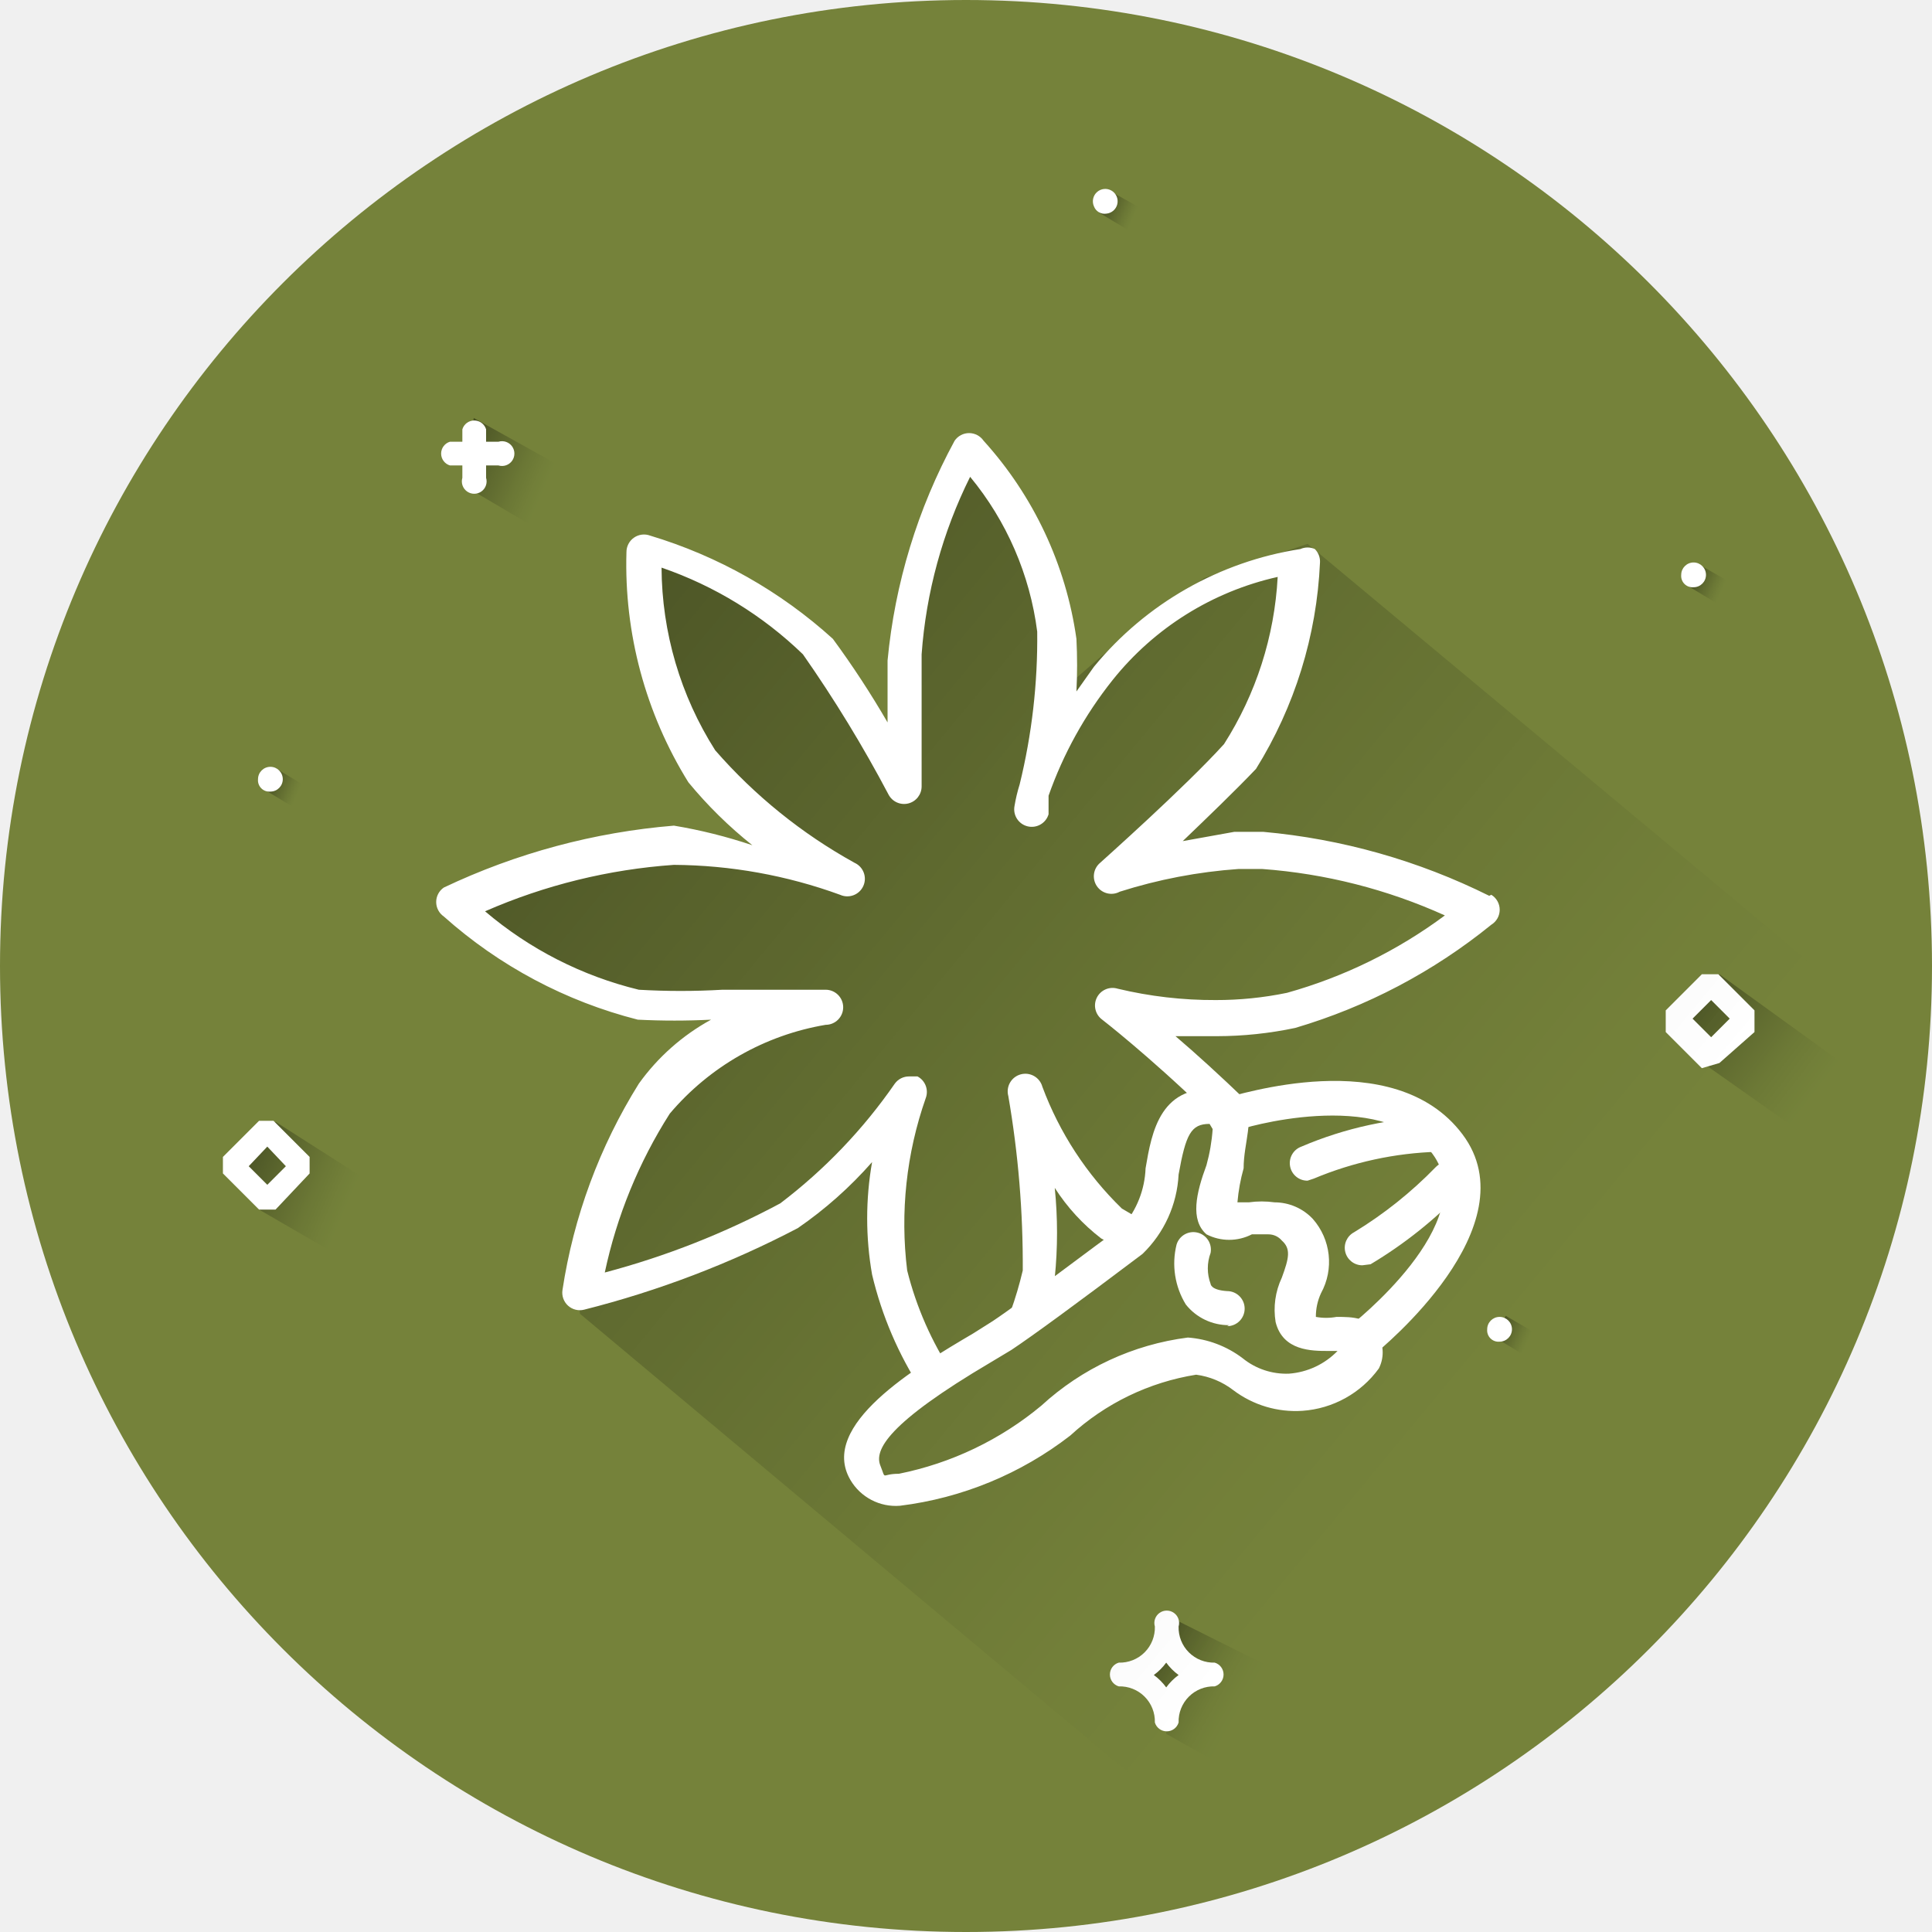
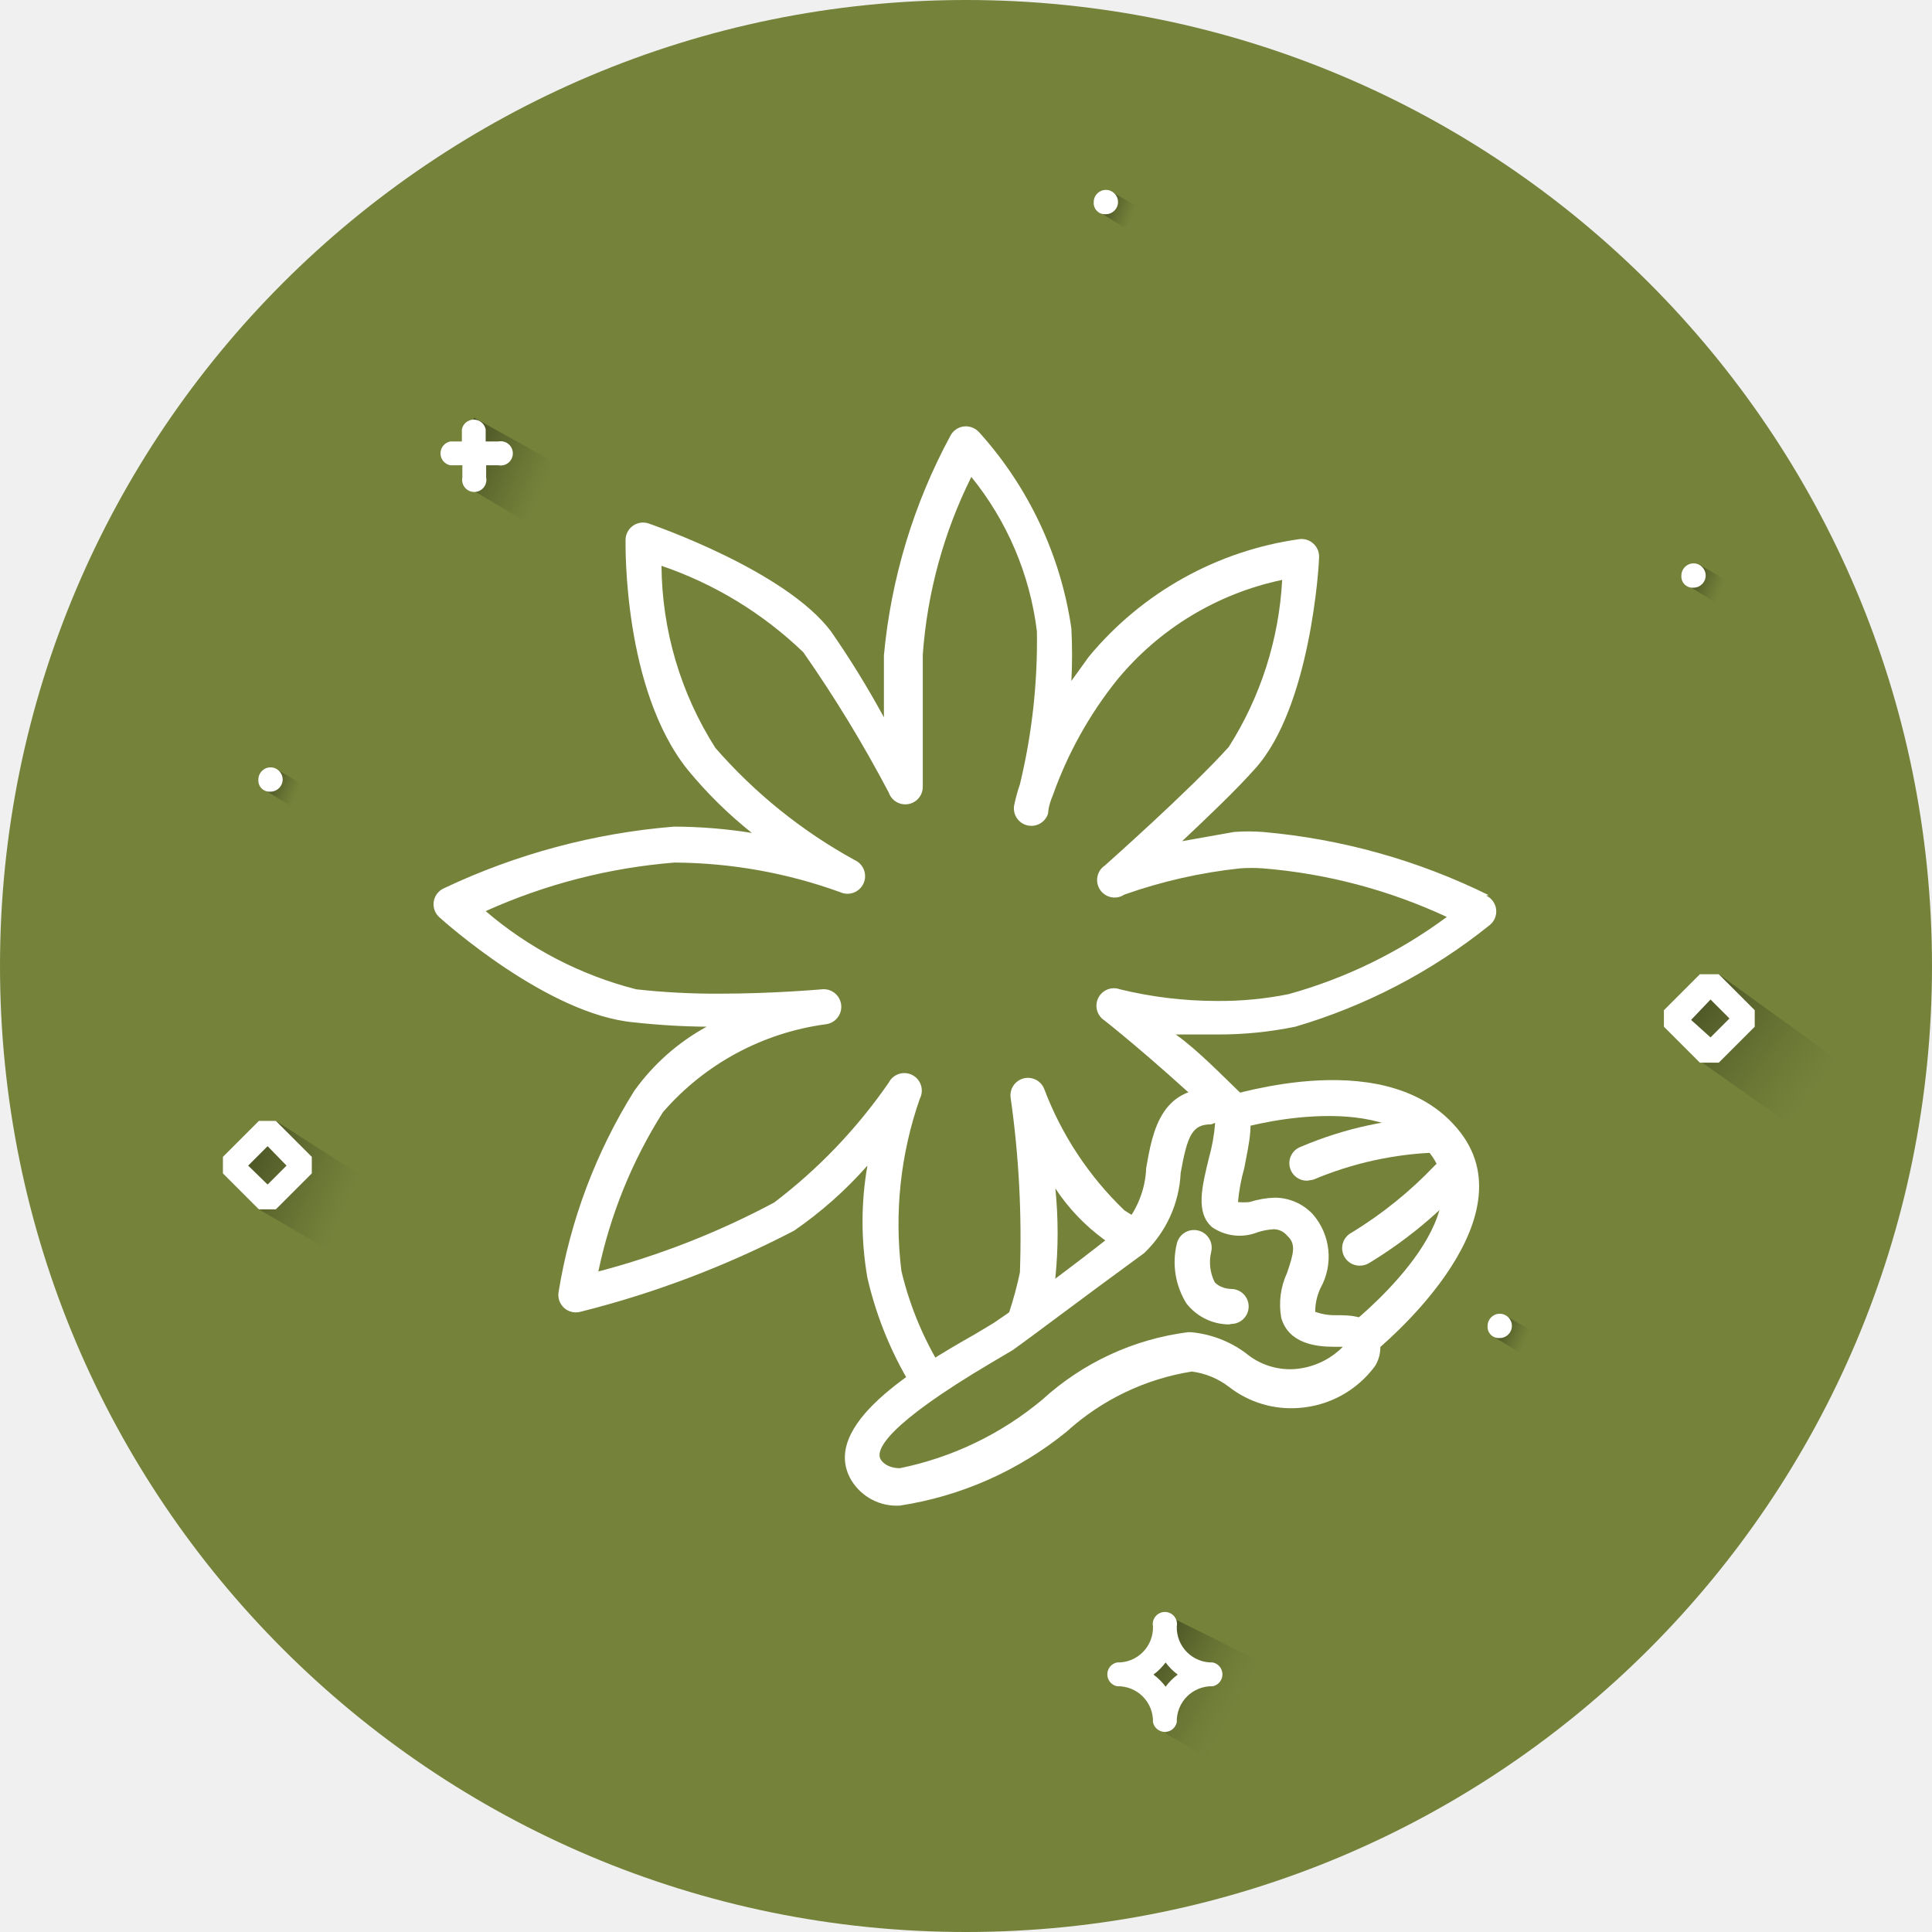
- <svg xmlns="http://www.w3.org/2000/svg" xmlns:xlink="http://www.w3.org/1999/xlink" viewBox="0 0 18.72 18.72">
+ <svg xmlns="http://www.w3.org/2000/svg" xmlns:xlink="http://www.w3.org/1999/xlink" viewBox="0 0 39.78 39.78">
  <defs>
-     <style>.cls-1{isolation:isolate;}.cls-2{fill:#75823a;}.cls-10,.cls-11,.cls-3,.cls-5,.cls-6,.cls-7,.cls-8,.cls-9{opacity:0.5;}.cls-10,.cls-11,.cls-12,.cls-3,.cls-5,.cls-6,.cls-7,.cls-8,.cls-9{mix-blend-mode:multiply;}.cls-3{fill:url(#linear-gradient);}.cls-4{fill:#fff;}.cls-5{fill:url(#linear-gradient-2);}.cls-6{fill:url(#linear-gradient-3);}.cls-7{fill:url(#linear-gradient-4);}.cls-8{fill:url(#linear-gradient-5);}.cls-9{fill:url(#linear-gradient-6);}.cls-10{fill:url(#linear-gradient-7);}.cls-11{fill:url(#linear-gradient-8);}.cls-12{opacity:0.4;fill:url(#linear-gradient-9);}</style>
-     <linearGradient id="linear-gradient" x1="16.02" y1="9.4" x2="17.57" y2="10.6" gradientUnits="userSpaceOnUse">
+     <style>.cls-1{isolation:isolate;}.cls-2{fill:#75823a;}.cls-10,.cls-11,.cls-3,.cls-5,.cls-6,.cls-7,.cls-8,.cls-9{opacity:0.5;mix-blend-mode:multiply;}.cls-3{fill:url(#linear-gradient);}.cls-4{fill:#fff;}.cls-5{fill:url(#linear-gradient-2);}.cls-6{fill:url(#linear-gradient-3);}.cls-7{fill:url(#linear-gradient-4);}.cls-8{fill:url(#linear-gradient-5);}.cls-9{fill:url(#linear-gradient-6);}.cls-10{fill:url(#linear-gradient-7);}.cls-11{fill:url(#linear-gradient-8);}</style>
+     <linearGradient id="linear-gradient" x1="34.04" y1="19.98" x2="37.34" y2="22.53" gradientUnits="userSpaceOnUse">
      <stop offset="0" />
      <stop offset="0.14" stop-color="#2e2e2e" />
      <stop offset="0.38" stop-color="#777" />
      <stop offset="0.59" stop-color="#b1b1b1" />
      <stop offset="0.77" stop-color="#dcdcdc" />
      <stop offset="0.92" stop-color="#f5f5f5" />
      <stop offset="1" stop-color="#fff" />
    </linearGradient>
-     <linearGradient id="linear-gradient-2" x1="10.97" y1="15.99" x2="12" y2="16.57" gradientUnits="userSpaceOnUse">
+     <linearGradient id="linear-gradient-2" x1="23.3" y1="33.98" x2="25.49" y2="35.21" gradientUnits="userSpaceOnUse">
      <stop offset="0" />
      <stop offset="0.05" stop-color="#171717" />
      <stop offset="0.2" stop-color="#545454" />
      <stop offset="0.35" stop-color="#888" />
      <stop offset="0.5" stop-color="#b3b3b3" />
      <stop offset="0.64" stop-color="#d4d4d4" />
      <stop offset="0.77" stop-color="#ececec" />
      <stop offset="0.9" stop-color="#fafafa" />
      <stop offset="1" stop-color="#fff" />
    </linearGradient>
-     <linearGradient id="linear-gradient-3" x1="2.05" y1="11.14" x2="3.35" y2="11.7" gradientUnits="userSpaceOnUse">
+     <linearGradient id="linear-gradient-3" x1="4.36" y1="23.66" x2="7.13" y2="24.87" gradientUnits="userSpaceOnUse">
      <stop offset="0" />
      <stop offset="0.02" stop-color="#060606" />
      <stop offset="0.3" stop-color="#5d5d5d" />
      <stop offset="0.55" stop-color="#a2a2a2" />
      <stop offset="0.76" stop-color="#d5d5d5" />
      <stop offset="0.91" stop-color="#f3f3f3" />
      <stop offset="1" stop-color="#fff" />
    </linearGradient>
-     <linearGradient id="linear-gradient-4" x1="4.25" y1="4.32" x2="5.26" y2="4.76" xlink:href="#linear-gradient-3" />
-     <linearGradient id="linear-gradient-5" x1="2.53" y1="7.55" x2="2.88" y2="7.7" xlink:href="#linear-gradient-3" />
-     <linearGradient id="linear-gradient-6" x1="16.33" y1="5.57" x2="16.68" y2="5.73" xlink:href="#linear-gradient-3" />
-     <linearGradient id="linear-gradient-7" x1="14.44" y1="12.84" x2="14.8" y2="13" xlink:href="#linear-gradient-3" />
-     <linearGradient id="linear-gradient-8" x1="10.62" y1="1.95" x2="10.98" y2="2.11" xlink:href="#linear-gradient-3" />
-     <linearGradient id="linear-gradient-9" x1="4.4" y1="5.07" x2="14.31" y2="13.29" xlink:href="#linear-gradient-3" />
+     <linearGradient id="linear-gradient-4" x1="9.03" y1="9.18" x2="11.18" y2="10.12" xlink:href="#linear-gradient-3" />
+     <linearGradient id="linear-gradient-5" x1="5.37" y1="16.04" x2="6.12" y2="16.36" xlink:href="#linear-gradient-3" />
+     <linearGradient id="linear-gradient-6" x1="34.69" y1="11.84" x2="35.44" y2="12.16" xlink:href="#linear-gradient-3" />
+     <linearGradient id="linear-gradient-7" x1="30.68" y1="27.29" x2="31.43" y2="27.62" xlink:href="#linear-gradient-3" />
+     <linearGradient id="linear-gradient-8" x1="22.57" y1="4.15" x2="23.32" y2="4.47" xlink:href="#linear-gradient-3" />
  </defs>
  <g class="cls-1">
    <g id="Layer_2" data-name="Layer 2">
      <g id="Capa_1" data-name="Capa 1">
-         <circle class="cls-2" cx="9.36" cy="9.36" r="9.36" />
-         <polygon class="cls-3" points="16.5 10.3 17.62 11.09 18.03 10.43 16.66 9.44 16.5 9.58 16.31 9.87 16.5 10.3" />
-         <path class="cls-4" d="M16.66,10.3,17,10V9.79l-.35-.35h-.16l-.35.35V10l.35.35Zm-.08-.61.18.18-.18.18-.18-.18Z" />
-         <polygon class="cls-5" points="11.3 16.8 12.17 17.29 12.72 16.36 11.3 15.65 11.3 15.99 10.96 16.23 11.3 16.47 11.3 16.8" />
-         <path class="cls-4" d="M10.84,16.34a.34.34,0,0,1,.35.35.12.12,0,0,0,.23,0,.34.34,0,0,1,.35-.35.12.12,0,0,0,0-.23.34.34,0,0,1-.35-.35.12.12,0,1,0-.23,0,.34.34,0,0,1-.35.35.12.12,0,0,0,0,.23Zm.46-.23a.55.55,0,0,0,.12.12.55.55,0,0,0-.12.12.55.55,0,0,0-.12-.12A.55.55,0,0,0,11.3,16.11Z" />
-         <polygon class="cls-6" points="2.51 11.72 3.58 12.34 3.94 11.68 2.67 10.87 2.27 11.29 2.51 11.72" />
-         <path class="cls-4" d="M2.67,11.72,3,11.37v-.16l-.35-.35H2.51l-.35.35v.16l.35.35Zm-.08-.61.18.19-.18.18-.18-.18Z" />
-         <polygon class="cls-7" points="4.52 4.72 5.47 5.28 5.74 4.69 4.59 4.05 4.52 4.72" />
-         <path class="cls-4" d="M4.36,4.51h.12v.12a.12.12,0,1,0,.23,0V4.51h.12a.12.12,0,1,0,0-.23H4.71V4.16a.12.12,0,0,0-.23,0v.12H4.36a.12.12,0,0,0,0,.23Z" />
-         <polygon class="cls-8" points="2.56 7.65 2.94 7.88 3.05 7.67 2.68 7.45 2.56 7.65" />
-         <path class="cls-4" d="M2.62,7.67a.12.12,0,1,0-.12-.12A.11.11,0,0,0,2.62,7.67Z" />
-         <polygon class="cls-9" points="16.36 5.68 16.74 5.91 16.85 5.69 16.48 5.48 16.36 5.68" />
-         <path class="cls-4" d="M16.41,5.69a.12.12,0,1,0-.12-.12A.11.11,0,0,0,16.41,5.69Z" />
-         <polygon class="cls-10" points="14.47 12.95 14.85 13.18 14.97 12.97 14.59 12.75 14.47 12.95" />
-         <path class="cls-4" d="M14.53,13a.12.12,0,1,0-.12-.12A.11.11,0,0,0,14.53,13Z" />
-         <polygon class="cls-11" points="10.65 2.06 11.03 2.29 11.15 2.07 10.77 1.86 10.65 2.06" />
-         <path class="cls-4" d="M10.72,2.07A.12.12,0,1,0,10.6,2,.11.11,0,0,0,10.72,2.07Z" />
-         <path class="cls-12" d="M5.62,12.73l6.62,5.54a12.11,12.11,0,0,0,4.36-3,14.49,14.49,0,0,0,2.07-5l-6-5-1,.33-1,.76-.6.52.14-1.28L9.36,4.39l-.29.52-.15.54-.17.79L8.65,7.44A8.87,8.87,0,0,0,7.73,6a4.59,4.59,0,0,0-1.45-.68l0,.35a5.07,5.07,0,0,0,.43,1.63A10,10,0,0,0,8,8.34a5.55,5.55,0,0,0-2.35,0,3.47,3.47,0,0,0-1.1.5,1.83,1.83,0,0,0,1.22.8c.87.17,1.66.25,1.66.25S6.24,10.32,6,11.14s-.4,1.43-.4,1.43Z" />
-         <path class="cls-4" d="M14.43,8.68a6.15,6.15,0,0,0-2.19-.62l-.28,0-.5.09c.24-.23.52-.5.71-.7a4.13,4.13,0,0,0,.62-2,.17.17,0,0,0-.05-.13.17.17,0,0,0-.14,0,3.23,3.23,0,0,0-2,1.14l-.17.24a5.05,5.05,0,0,0,0-.51,3.61,3.61,0,0,0-.9-1.92.17.17,0,0,0-.28,0,5.55,5.55,0,0,0-.65,2.13c0,.23,0,.43,0,.6a8.94,8.94,0,0,0-.53-.81,4.61,4.61,0,0,0-1.77-1,.17.17,0,0,0-.23.16,4,4,0,0,0,.6,2.23,4.15,4.15,0,0,0,.62.61A4.9,4.9,0,0,0,6.53,8a6.42,6.42,0,0,0-2.23.6.17.17,0,0,0,0,.28,4.48,4.48,0,0,0,1.88,1,7,7,0,0,0,.71,0,2.1,2.1,0,0,0-.7.62,5.27,5.27,0,0,0-.74,2,.17.17,0,0,0,.21.19,9.46,9.46,0,0,0,2.07-.79,3.9,3.9,0,0,0,.72-.64,3.15,3.15,0,0,0,0,1.09,3.55,3.55,0,0,0,.48,1.12,1.71,1.71,0,0,1,.3-.16,3.24,3.24,0,0,1-.44-1,3.68,3.68,0,0,1,.18-1.67.17.17,0,0,0-.08-.21l-.08,0a.17.17,0,0,0-.14.07,5.09,5.09,0,0,1-1.11,1.16,7.85,7.85,0,0,1-1.7.67,4.67,4.67,0,0,1,.63-1.54A2.53,2.53,0,0,1,8,9.93a.17.17,0,0,0,0-.34s-.46,0-1,0a7,7,0,0,1-.81,0A3.61,3.61,0,0,1,4.7,8.83a5.52,5.52,0,0,1,1.83-.45,4.79,4.79,0,0,1,1.61.29.17.17,0,0,0,.14-.31A5,5,0,0,1,6.93,7.27,3.33,3.33,0,0,1,6.41,5.5a3.7,3.7,0,0,1,1.37.84A12.68,12.68,0,0,1,8.61,7.7a.17.17,0,0,0,.32-.08s0-.48,0-1.28A4.6,4.6,0,0,1,9.4,4.62a2.94,2.94,0,0,1,.65,1.5A5.93,5.93,0,0,1,9.88,7.6a1.55,1.55,0,0,0-.05.21.17.17,0,0,0,.33.08l0-.18a3.84,3.84,0,0,1,.62-1.12,2.84,2.84,0,0,1,1.6-1,3.34,3.34,0,0,1-.52,1.62c-.38.42-1.19,1.14-1.2,1.15a.17.17,0,0,0,.19.28A4.94,4.94,0,0,1,12,8.42l.23,0A5.22,5.22,0,0,1,14,8.87a4.67,4.67,0,0,1-1.53.75,3.38,3.38,0,0,1-.69.07,4,4,0,0,1-.95-.11.17.17,0,0,0-.15.3s.44.34,1,.88a.75.75,0,0,1,.4-.09l0,0c-.26-.25-.49-.46-.69-.63l.4,0a3.69,3.69,0,0,0,.76-.08,5.47,5.47,0,0,0,1.9-1,.17.17,0,0,0,0-.29Z" />
-         <path class="cls-4" d="M9.63,13.09l.51-.38a2.21,2.21,0,0,0,.08-.33,4.3,4.3,0,0,0,0-.87,1.93,1.93,0,0,0,.45.49l.24.13c0-.1.09-.2.13-.32l-.17-.1a3.2,3.2,0,0,1-.77-1.18.17.17,0,0,0-.33.09,9.59,9.59,0,0,1,.14,1.69A3.64,3.64,0,0,1,9.63,13.09Z" />
-         <path class="cls-4" d="M8.72,14.59a.51.51,0,0,1-.48-.25c-.31-.53.63-1.09,1.19-1.42l.19-.12c.3-.2,1-.74,1.26-.92a.91.91,0,0,0,.22-.56c.06-.35.14-.84.75-.76a.28.28,0,0,1,.2.12c.11.16,0,.39,0,.64a1.79,1.79,0,0,0-.06.33l.11,0a.9.9,0,0,1,.25,0,.51.51,0,0,1,.37.16.63.63,0,0,1,.08.72.54.54,0,0,0-.05.23.55.55,0,0,0,.2,0c.15,0,.34,0,.41.19a.34.34,0,0,1,0,.31,1,1,0,0,1-.74.41,1,1,0,0,1-.67-.2.75.75,0,0,0-.36-.15h0a2.35,2.35,0,0,0-1.22.59A3.37,3.37,0,0,1,8.72,14.59Zm3-3.7c-.18,0-.23.1-.3.49a1.15,1.15,0,0,1-.35.77c-.65.49-1.06.79-1.27.93l-.2.12c-1,.59-1.13.85-1.07,1s0,.08.18.08a3.12,3.12,0,0,0,1.38-.66,2.58,2.58,0,0,1,1.42-.66h0a1,1,0,0,1,.53.2.67.67,0,0,0,.45.15.73.73,0,0,0,.47-.22h-.09c-.16,0-.44,0-.51-.28a.73.73,0,0,1,.06-.43c.07-.19.09-.28,0-.36a.17.17,0,0,0-.13-.06l-.16,0a.48.48,0,0,1-.44,0c-.16-.14-.1-.4,0-.67a1.77,1.77,0,0,0,.06-.35Z" />
-         <path class="cls-4" d="M13.19,13.15a.17.17,0,0,1-.1-.31s1.28-1,.79-1.66S12,10.94,12,10.95a.17.17,0,0,1-.11-.32c.07,0,1.61-.53,2.28.36s-.79,2.08-.85,2.13A.17.17,0,0,1,13.19,13.15Z" />
-         <path class="cls-4" d="M12.67,11.44a.17.17,0,0,1-.06-.33,3.61,3.61,0,0,1,1.34-.29.17.17,0,0,1,.16.18.17.17,0,0,1-.18.16,3.36,3.36,0,0,0-1.2.26Z" />
-         <path class="cls-4" d="M13.2,12.26a.17.17,0,0,1-.08-.32,4,4,0,0,0,.79-.63.17.17,0,0,1,.25.24,4.22,4.22,0,0,1-.88.7Z" />
-         <path class="cls-4" d="M11.91,12.84h0a.53.53,0,0,1-.42-.2.76.76,0,0,1-.09-.58.17.17,0,0,1,.33.08.43.43,0,0,0,0,.3s0,.06.16.07a.17.17,0,0,1,0,.34Z" />
+         <circle class="cls-2" cx="19.89" cy="19.89" r="19.89" />
+         <polygon class="cls-3" points="35.05 21.88 37.44 23.57 38.31 22.17 35.39 20.06 35.05 20.36 34.65 20.97 35.05 21.88" />
+         <path class="cls-4" d="M35.39,21.88l.74-.74V20.8l-.74-.74H35l-.74.74v.34l.74.74Zm-.17-1.3.39.39-.39.39L34.82,21Z" />
+         <polygon class="cls-5" points="24.01 35.7 25.85 36.74 27.04 34.75 24.01 33.25 24.01 33.98 23.28 34.47 24.01 34.99 24.01 35.7" />
+         <path class="cls-4" d="M23,34.72a.72.72,0,0,1,.74.74.25.25,0,0,0,.49,0,.72.72,0,0,1,.74-.74.25.25,0,0,0,0-.49.72.72,0,0,1-.74-.74.25.25,0,1,0-.49,0,.72.72,0,0,1-.74.74.25.25,0,0,0,0,.49Zm1-.49a1.16,1.16,0,0,0,.25.25,1.16,1.16,0,0,0-.25.25,1.17,1.17,0,0,0-.25-.25A1.17,1.17,0,0,0,24,34.23Z" />
+         <polygon class="cls-6" points="5.33 24.9 7.6 26.23 8.38 24.81 5.68 23.08 4.83 23.99 5.33 24.9" />
+         <path class="cls-4" d="M5.68,24.9l.74-.74v-.34l-.74-.74H5.33l-.74.74v.34l.74.74Zm-.17-1.3L5.9,24l-.39.39L5.11,24Z" />
+         <polygon class="cls-7" points="9.61 10.02 11.61 11.21 12.21 9.96 9.76 8.6 9.61 10.02" />
+         <path class="cls-4" d="M9.27,9.58h.25v.25a.25.25,0,1,0,.49,0V9.58h.25a.25.25,0,1,0,0-.49H10V8.84a.25.25,0,0,0-.49,0v.25H9.27a.25.25,0,0,0,0,.49Z" />
+         <polygon class="cls-8" points="5.44 16.26 6.24 16.75 6.49 16.3 5.69 15.84 5.44 16.26" />
+         <path class="cls-4" d="M5.57,16.3a.25.25,0,1,0-.25-.25A.23.23,0,0,0,5.57,16.3Z" />
+         <polygon class="cls-9" points="34.76 12.06 35.56 12.55 35.81 12.1 35.01 11.64 34.76 12.06" />
+         <path class="cls-4" d="M34.87,12.1a.25.25,0,1,0-.25-.25A.23.23,0,0,0,34.87,12.1Z" />
+         <polygon class="cls-10" points="30.75 27.52 31.55 28.01 31.8 27.55 31 27.09 30.75 27.52" />
+         <path class="cls-4" d="M30.88,27.55a.25.25,0,1,0-.25-.25A.23.23,0,0,0,30.88,27.55Z" />
+         <polygon class="cls-11" points="22.64 4.37 23.44 4.86 23.69 4.41 22.89 3.95 22.64 4.37" />
+         <path class="cls-4" d="M22.77,4.41a.25.25,0,1,0-.25-.25A.23.23,0,0,0,22.77,4.41Z" />
+         <path class="cls-4" d="M30.65,18.43A13.07,13.07,0,0,0,26,17.13a3.9,3.9,0,0,0-.59,0l-1.07.19c.52-.49,1.11-1.05,1.5-1.49,1.15-1.27,1.32-4.22,1.32-4.35a.36.36,0,0,0-.11-.28.36.36,0,0,0-.29-.1,6.87,6.87,0,0,0-4.34,2.42l-.36.5a10.68,10.68,0,0,0,0-1.08A7.68,7.68,0,0,0,20.16,8.9a.37.37,0,0,0-.31-.12.36.36,0,0,0-.28.19,11.8,11.8,0,0,0-1.37,4.52c0,.49,0,.91,0,1.28A19,19,0,0,0,17.11,13c-.94-1.25-3.64-2.18-3.75-2.22a.36.36,0,0,0-.48.33c0,.12-.05,3.08,1.28,4.74a8.84,8.84,0,0,0,1.32,1.3,10.42,10.42,0,0,0-1.6-.13,13.64,13.64,0,0,0-4.74,1.27.36.36,0,0,0-.09.6c.09.08,2.23,2,4,2.16a14.78,14.78,0,0,0,1.5.09,4.47,4.47,0,0,0-1.49,1.32,11.19,11.19,0,0,0-1.56,4.15.36.36,0,0,0,.45.4,20.1,20.1,0,0,0,4.4-1.67A8.28,8.28,0,0,0,17.86,24a6.7,6.7,0,0,0,0,2.31,7.55,7.55,0,0,0,1,2.38,3.63,3.63,0,0,1,.64-.34,6.89,6.89,0,0,1-.94-2.18,7.82,7.82,0,0,1,.38-3.55.36.36,0,0,0-.64-.33,10.82,10.82,0,0,1-2.36,2.47,16.7,16.7,0,0,1-3.62,1.42,9.93,9.93,0,0,1,1.33-3.28A5.38,5.38,0,0,1,17,21.09a.36.36,0,0,0-.08-.72s-1,.09-2.11.09a15,15,0,0,1-1.71-.09A7.67,7.67,0,0,1,10,18.76a11.73,11.73,0,0,1,3.89-1,10.19,10.19,0,0,1,3.41.61.36.36,0,0,0,.3-.66,10.52,10.52,0,0,1-2.87-2.31,7.08,7.08,0,0,1-1.11-3.75,7.87,7.87,0,0,1,2.92,1.78,26.88,26.88,0,0,1,1.76,2.89A.36.36,0,0,0,19,16.2s0-1,0-2.72a9.78,9.78,0,0,1,1-3.66A6.25,6.25,0,0,1,21.35,13,12.59,12.59,0,0,1,21,16.15a3.32,3.32,0,0,0-.12.44.36.36,0,0,0,.7.16s0-.15.1-.38A8.16,8.16,0,0,1,23,14a6,6,0,0,1,3.4-2.06,7.11,7.11,0,0,1-1.1,3.44c-.8.89-2.54,2.43-2.55,2.44a.36.36,0,0,0,.4.6,10.49,10.49,0,0,1,2.38-.54,3.19,3.19,0,0,1,.48,0,11.09,11.09,0,0,1,3.78,1,9.92,9.92,0,0,1-3.26,1.59,7.16,7.16,0,0,1-1.47.14,8.46,8.46,0,0,1-2-.24.36.36,0,0,0-.32.64s.93.73,2.14,1.86a1.59,1.59,0,0,1,.85-.18l-.06-.06c-.55-.53-1-1-1.46-1.33.26,0,.54,0,.84,0a7.85,7.85,0,0,0,1.62-.16,11.63,11.63,0,0,0,4-2.09.36.36,0,0,0-.07-.61Z" />
+         <path class="cls-4" d="M20.47,27.81c.37-.26.72-.53,1.08-.8a4.68,4.68,0,0,0,.18-.7,9.14,9.14,0,0,0,0-1.84,4.09,4.09,0,0,0,1,1.05,3.71,3.71,0,0,0,.51.28c.1-.2.19-.43.28-.67a2.87,2.87,0,0,1-.37-.21,6.79,6.79,0,0,1-1.65-2.5.36.36,0,0,0-.69.19A20.37,20.37,0,0,1,21,26.2,7.73,7.73,0,0,1,20.47,27.81Z" />
+         <path class="cls-4" d="M18.53,31a1.09,1.09,0,0,1-1-.52c-.67-1.13,1.33-2.32,2.53-3l.4-.24c.65-.43,2.17-1.58,2.67-2a1.93,1.93,0,0,0,.47-1.19c.13-.74.3-1.78,1.59-1.62a.6.6,0,0,1,.43.26c.23.33.1.83,0,1.36a3.83,3.83,0,0,0-.13.7,1.11,1.11,0,0,0,.24,0,1.91,1.91,0,0,1,.52-.09,1.08,1.08,0,0,1,.78.34,1.33,1.33,0,0,1,.16,1.52,1.15,1.15,0,0,0-.11.49,1.16,1.16,0,0,0,.42.07c.32,0,.72,0,.87.4a.72.72,0,0,1-.06.65,2.13,2.13,0,0,1-1.57.86,2.08,2.08,0,0,1-1.43-.43,1.59,1.59,0,0,0-.77-.32h0a5,5,0,0,0-2.58,1.24A7.16,7.16,0,0,1,18.53,31Zm6.41-7.85c-.39,0-.49.22-.63,1a2.44,2.44,0,0,1-.75,1.65c-1.37,1-2.26,1.68-2.71,2l-.44.26c-2.13,1.26-2.41,1.8-2.27,2,0,0,.1.17.39.17a6.64,6.64,0,0,0,2.93-1.41,5.48,5.48,0,0,1,3-1.39h.06a2.23,2.23,0,0,1,1.13.43,1.42,1.42,0,0,0,1,.33,1.56,1.56,0,0,0,1-.46h-.19c-.35,0-.93-.06-1.08-.6a1.55,1.55,0,0,1,.12-.92c.14-.41.19-.6,0-.77a.36.36,0,0,0-.27-.13,1.33,1.33,0,0,0-.33.06,1,1,0,0,1-.94-.1c-.35-.3-.21-.84-.07-1.42a3.75,3.75,0,0,0,.13-.73Z" />
+         <path class="cls-4" d="M28,27.94a.36.36,0,0,1-.22-.65s2.73-2.13,1.68-3.52-4-.53-4-.51a.36.36,0,0,1-.23-.69c.14,0,3.42-1.12,4.85.76s-1.68,4.43-1.81,4.53A.36.36,0,0,1,28,27.94Z" />
+         <path class="cls-4" d="M26.92,24.31a.36.36,0,0,1-.13-.7A7.66,7.66,0,0,1,29.62,23a.36.36,0,0,1,.35.38.36.36,0,0,1-.38.35,7.14,7.14,0,0,0-2.55.56Z" />
+         <path class="cls-4" d="M28,26.06a.36.36,0,0,1-.17-.68A8.39,8.39,0,0,0,29.54,24a.36.36,0,1,1,.52.5A9,9,0,0,1,28.2,26,.36.36,0,0,1,28,26.06Z" />
+         <path class="cls-4" d="M25.31,27.27h0a1.12,1.12,0,0,1-.88-.43,1.61,1.61,0,0,1-.2-1.23.36.36,0,0,1,.71.16.92.92,0,0,0,.07.63s.1.13.34.14a.36.36,0,0,1,0,.72Z" />
      </g>
    </g>
  </g>
</svg>
